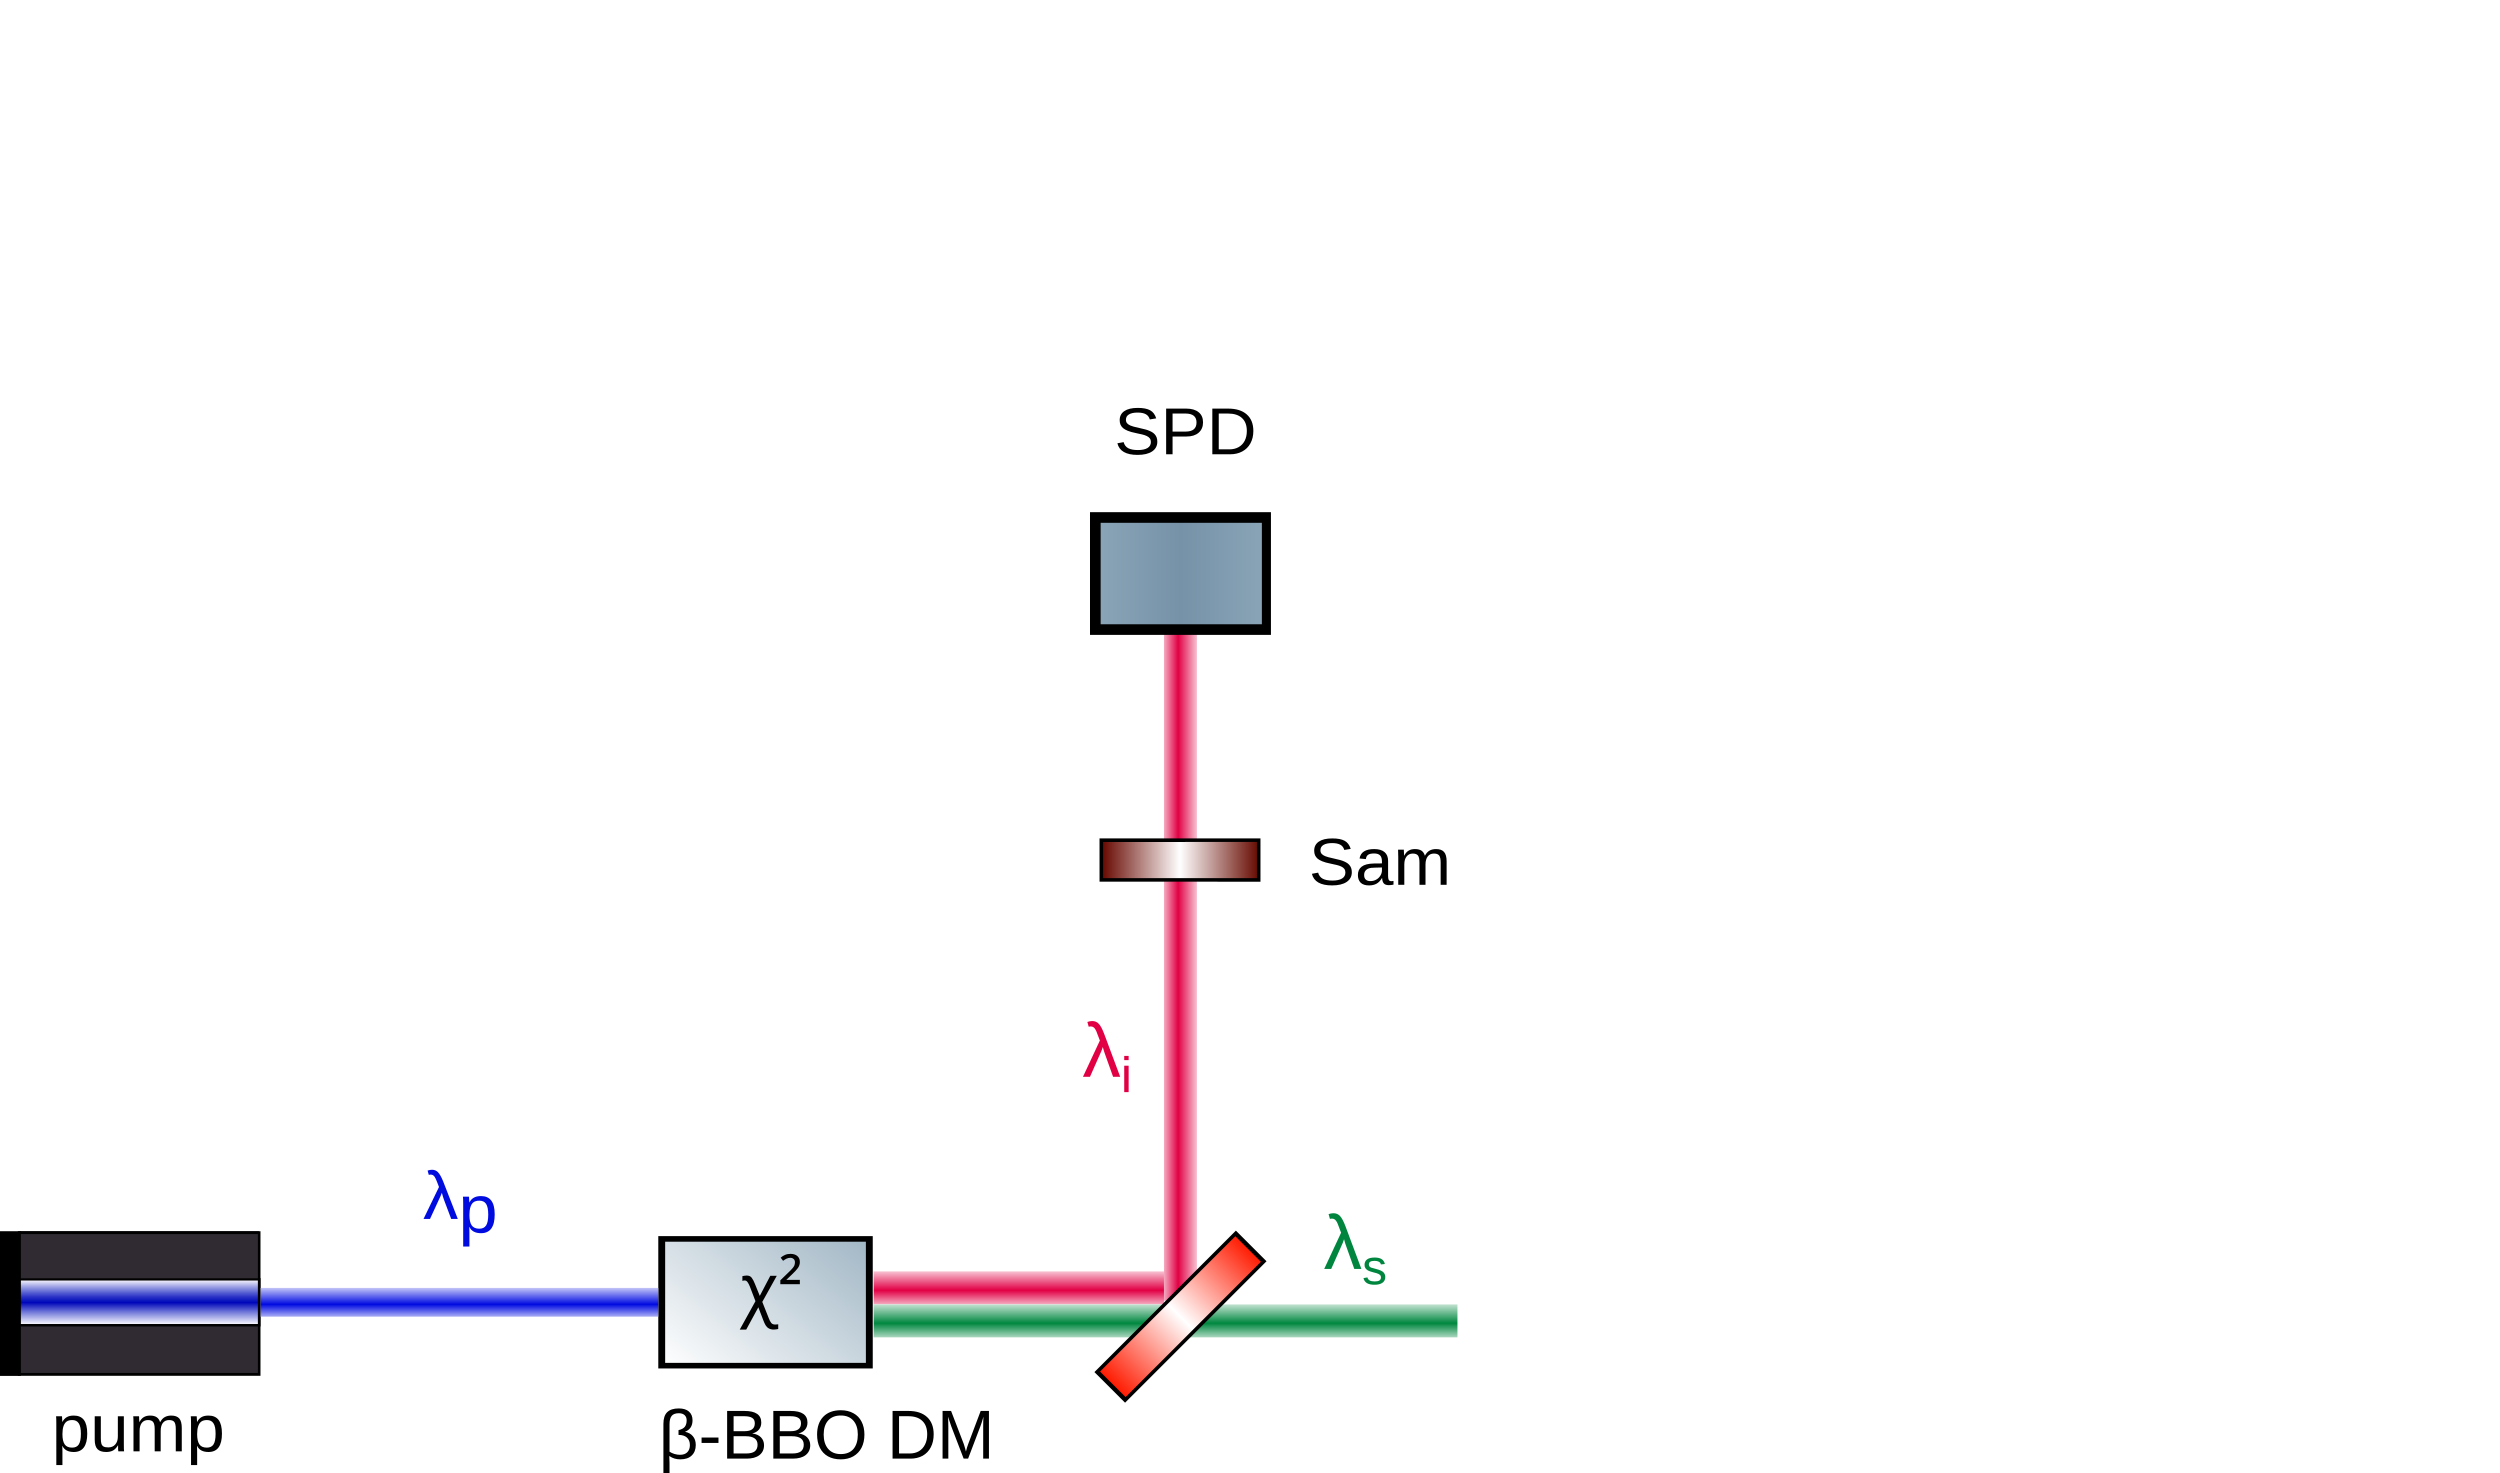
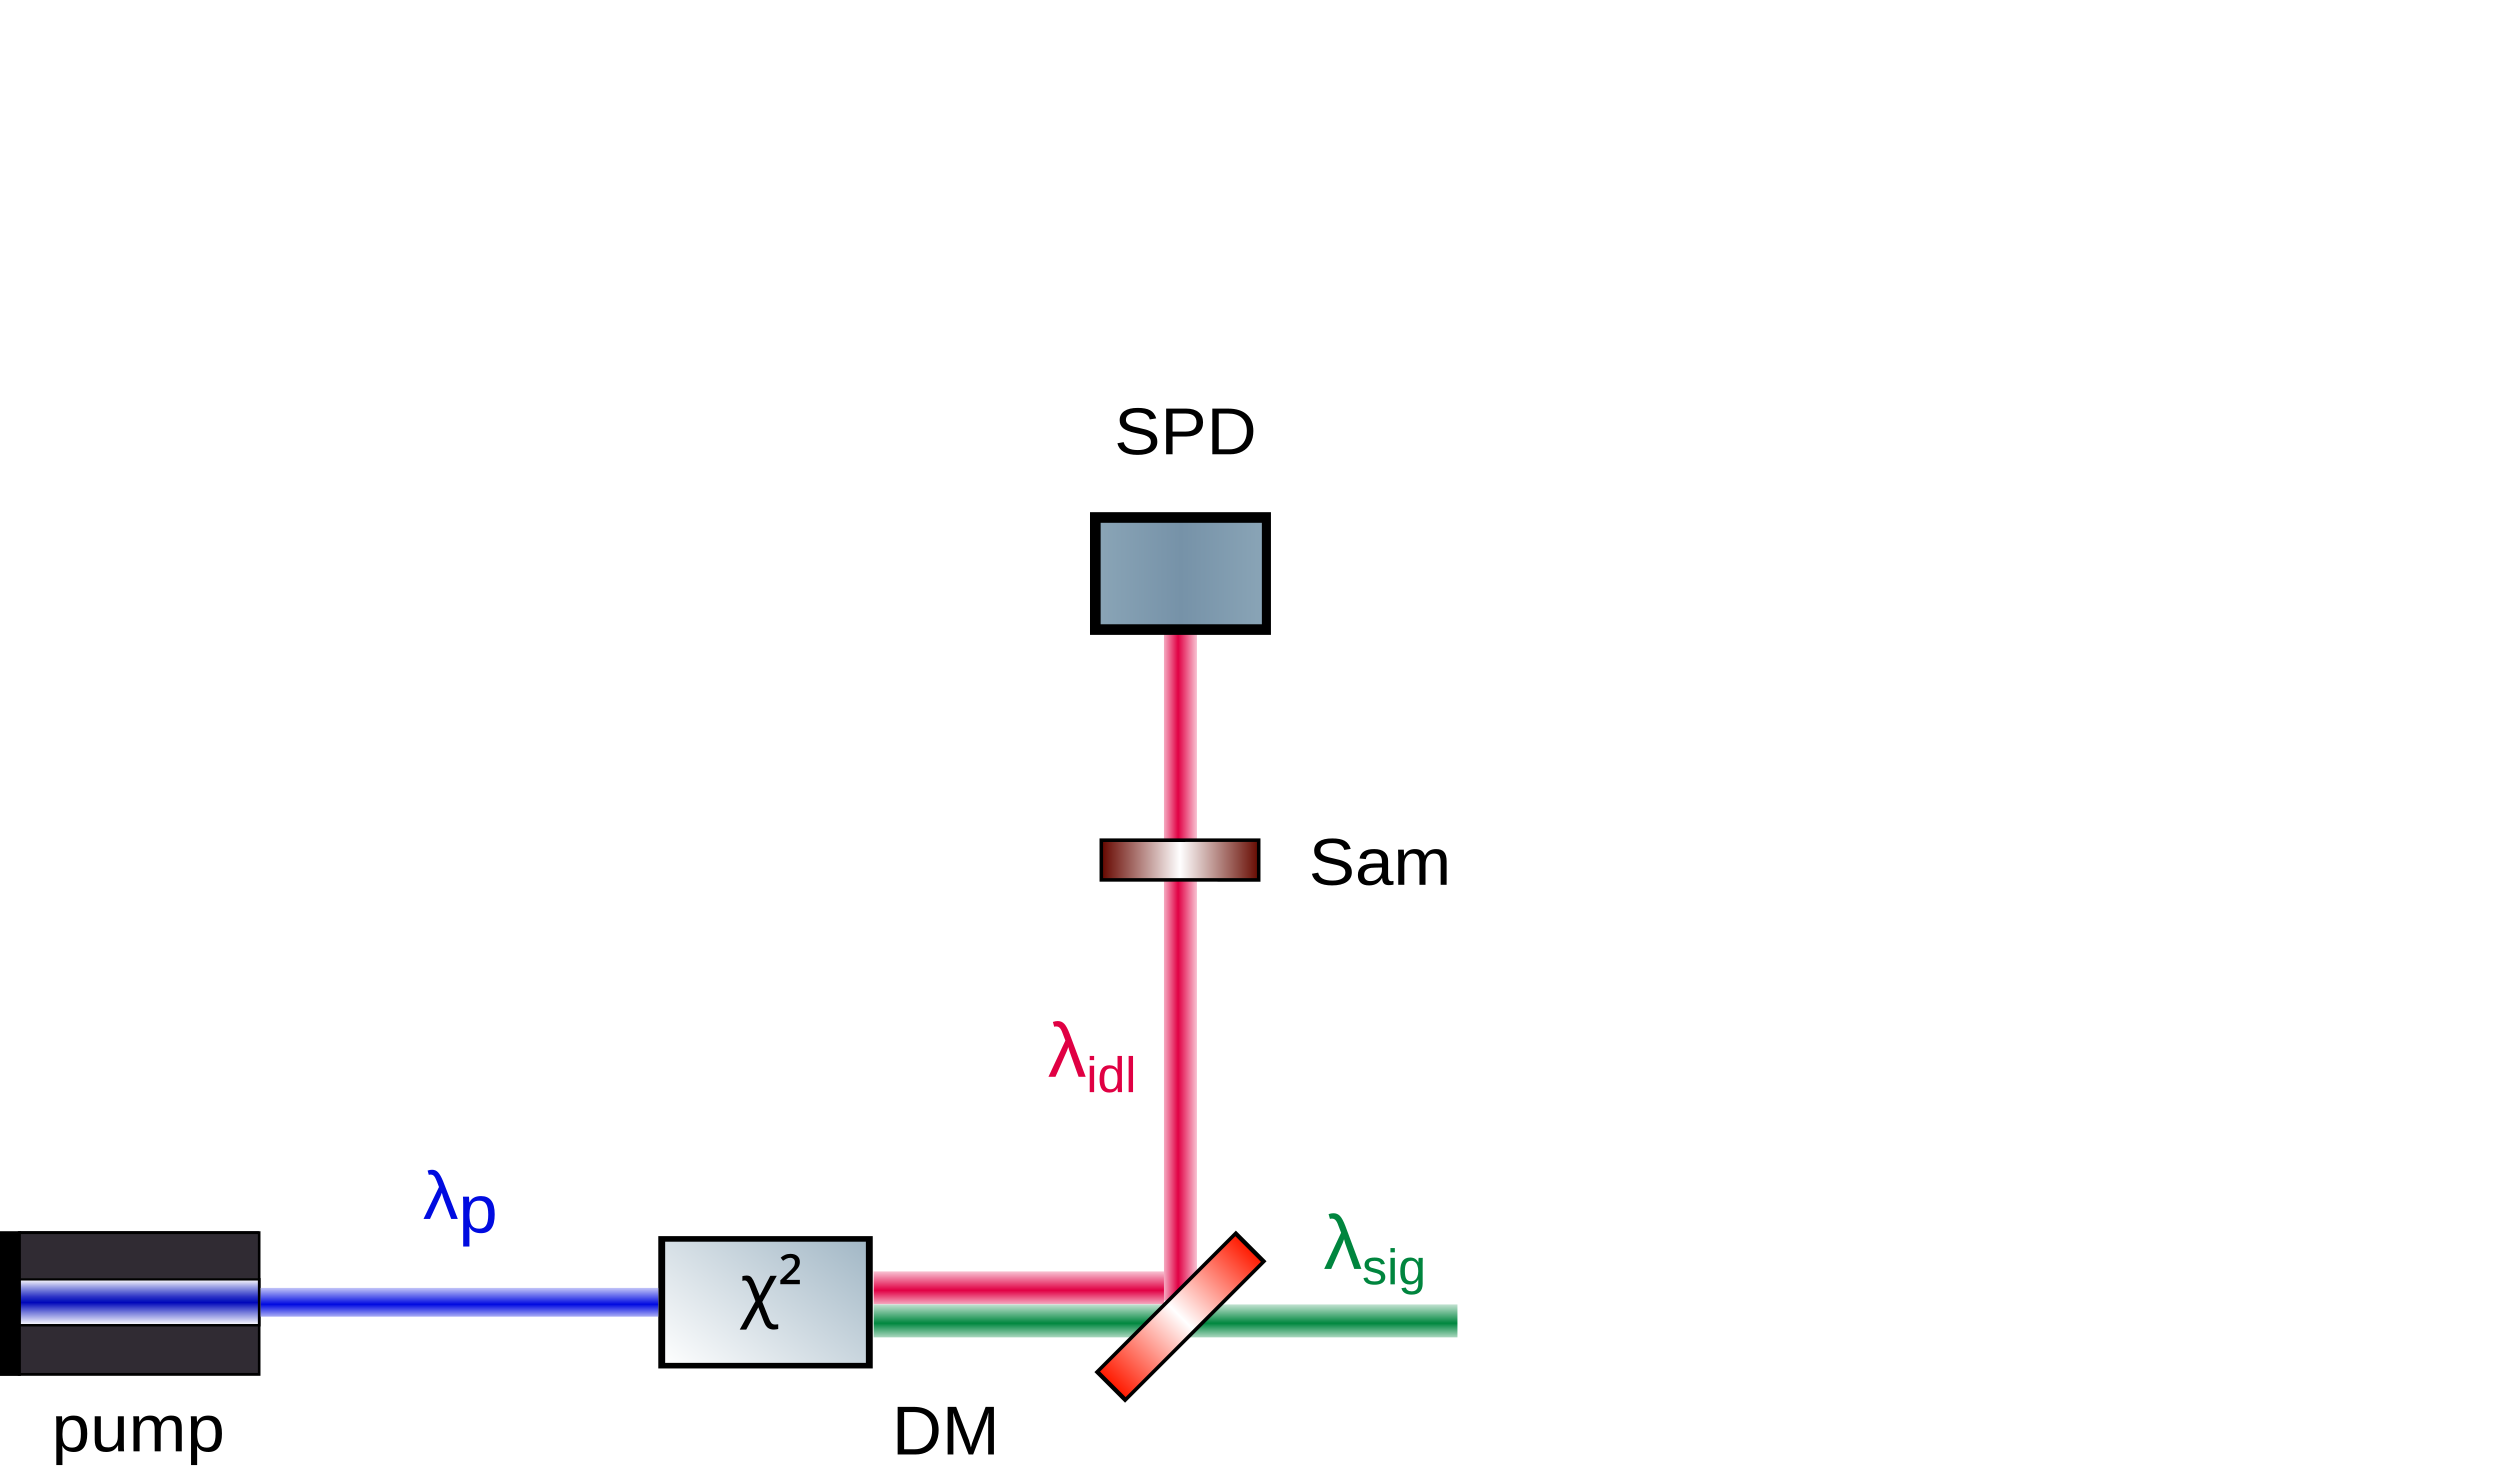
<svg xmlns="http://www.w3.org/2000/svg" xmlns:xlink="http://www.w3.org/1999/xlink" version="1.1" id="svg1" width="434.667" height="256" viewBox="0 0 434.667 256">
  <defs id="defs1">
    <linearGradient x1="350.087" y1="43.03" x2="350.087" y2="14.683" gradientUnits="userSpaceOnUse" gradientTransform="matrix(0.1552295,-2.4018577e-7,-4.8466206e-7,0.6365916,141.2165,-9.484972)" spreadMethod="pad" id="linearGradient168">
      <stop style="stop-color:#410900;stop-opacity:1;" offset="0" id="stop165" />
      <stop style="stop-color:#670800;stop-opacity:1;" offset="0.006" id="stop166" />
      <stop style="stop-opacity:1;stop-color:#ffffff" offset="0.5" id="stop167" />
      <stop style="stop-color:#660a00;stop-opacity:1;" offset="1" id="stop168" />
    </linearGradient>
    <linearGradient x1="28.722" y1="32.973" x2="28.722" y2="13.131" gradientUnits="userSpaceOnUse" gradientTransform="matrix(0.605566,0,0,0.301953,-37.26552,-176.7773)" spreadMethod="pad" id="linearGradient12">
      <stop style="stop-opacity:1;stop-color:#ffffff" offset="0" id="stop3" />
      <stop style="stop-opacity:1;stop-color:#fefcfc" offset="0.005" id="stop4" />
      <stop style="stop-opacity:1;stop-color:#a4a8e6" offset="0.15" id="stop5" />
      <stop style="stop-opacity:1;stop-color:#5e66d3" offset="0.277" id="stop6" />
      <stop style="stop-opacity:1;stop-color:#2b31c6" offset="0.382" id="stop7" />
      <stop style="stop-opacity:1;stop-color:#0c18bd" offset="0.462" id="stop8" />
      <stop style="stop-opacity:1;stop-color:#0007ba" offset="0.506" id="stop9" />
      <stop style="stop-opacity:1;stop-color:#6e75d8" offset="0.708" id="stop10" />
      <stop style="stop-opacity:1;stop-color:#d6d8f4" offset="0.91" id="stop11" />
      <stop style="stop-opacity:1;stop-color:#ffffff" offset="1" id="stop12" />
    </linearGradient>
    <linearGradient x1="1.792" y1="18.801" x2="26.575" y2="-5.982" gradientUnits="userSpaceOnUse" gradientTransform="matrix(1.193903,0,0,1.193903,85.84013,198.049)" spreadMethod="pad" id="linearGradient15">
      <stop style="stop-opacity:1;stop-color:#ffffff" offset="0" id="stop14" />
      <stop style="stop-opacity:1;stop-color:#89a4b6" offset="1" id="stop15" />
    </linearGradient>
    <linearGradient x1="149.166" y1="107.489" x2="149.166" y2="90.282" gradientUnits="userSpaceOnUse" gradientTransform="matrix(0,6.922132,-2.969693,0,498.9036,-865.0361)" spreadMethod="pad" id="linearGradient20">
      <stop style="stop-opacity:1;stop-color:#ffffff" offset="0" id="stop16" />
      <stop style="stop-opacity:1;stop-color:#ffffff" offset="0.42" id="stop17" />
      <stop style="stop-opacity:1;stop-color:#e10044" offset="0.492" id="stop18" />
      <stop style="stop-opacity:1;stop-color:#ffffff" offset="0.576" id="stop19" />
      <stop style="stop-opacity:1;stop-color:#ffffff" offset="1" id="stop20" />
    </linearGradient>
    <linearGradient x1="149.166" y1="107.489" x2="149.166" y2="90.282" gradientUnits="userSpaceOnUse" gradientTransform="matrix(0,1.818071,-2.22727,0,374.1777,-183.0314)" spreadMethod="pad" id="linearGradient25">
      <stop style="stop-opacity:1;stop-color:#ffffff" offset="0" id="stop21" />
      <stop style="stop-opacity:1;stop-color:#ffffff" offset="0.42" id="stop22" />
      <stop style="stop-opacity:1;stop-color:#e10044" offset="0.492" id="stop23" />
      <stop style="stop-opacity:1;stop-color:#ffffff" offset="0.576" id="stop24" />
      <stop style="stop-opacity:1;stop-color:#ffffff" offset="1" id="stop25" />
    </linearGradient>
    <linearGradient x1="-329.772" y1="-295.824" x2="-329.772" y2="-324.17" gradientUnits="userSpaceOnUse" gradientTransform="matrix(-0.601838,0,0,-0.6018385,-440.8268,-358.345)" spreadMethod="pad" id="linearGradient48">
      <stop style="stop-opacity:1;stop-color:#ffffff" offset="0" id="stop40" />
      <stop style="stop-opacity:1;stop-color:#c4c4c4" offset="0.131" id="stop41" />
      <stop style="stop-opacity:1;stop-color:#5c5c5c" offset="0.375" id="stop42" />
      <stop style="stop-opacity:1;stop-color:#1a1a1a" offset="0.544" id="stop43" />
      <stop style="stop-opacity:1;stop-color:#000000" offset="0.624" id="stop44" />
      <stop style="stop-opacity:1;stop-color:#151515" offset="0.666" id="stop45" />
      <stop style="stop-opacity:1;stop-color:#4c4c4c" offset="0.753" id="stop46" />
      <stop style="stop-opacity:1;stop-color:#a2a2a2" offset="0.876" id="stop47" />
      <stop style="stop-opacity:1;stop-color:#ffffff" offset="1" id="stop48" />
    </linearGradient>
    <linearGradient x1="-336.857" y1="-299.366" x2="-336.857" y2="-320.627" gradientUnits="userSpaceOnUse" gradientTransform="matrix(-0.601838,0,0,-0.6018385,-440.8268,-358.345)" spreadMethod="pad" id="linearGradient57">
      <stop style="stop-opacity:1;stop-color:#ffffff" offset="0" id="stop49" />
      <stop style="stop-opacity:1;stop-color:#c4c4c4" offset="0.131" id="stop50" />
      <stop style="stop-opacity:1;stop-color:#5c5c5c" offset="0.375" id="stop51" />
      <stop style="stop-opacity:1;stop-color:#1a1a1a" offset="0.544" id="stop52" />
      <stop style="stop-opacity:1;stop-color:#000000" offset="0.624" id="stop53" />
      <stop style="stop-opacity:1;stop-color:#151515" offset="0.666" id="stop54" />
      <stop style="stop-opacity:1;stop-color:#4c4c4c" offset="0.753" id="stop55" />
      <stop style="stop-opacity:1;stop-color:#a2a2a2" offset="0.876" id="stop56" />
      <stop style="stop-opacity:1;stop-color:#ffffff" offset="1" id="stop57" />
    </linearGradient>
    <linearGradient x1="-322.689" y1="-306.454" x2="-322.689" y2="-313.541" gradientUnits="userSpaceOnUse" gradientTransform="matrix(-0.601838,0,0,-0.6018385,-440.8268,-358.345)" spreadMethod="pad" id="linearGradient66">
      <stop style="stop-opacity:1;stop-color:#ffffff" offset="0" id="stop58" />
      <stop style="stop-opacity:1;stop-color:#c4c4c4" offset="0.131" id="stop59" />
      <stop style="stop-opacity:1;stop-color:#5c5c5c" offset="0.375" id="stop60" />
      <stop style="stop-opacity:1;stop-color:#1a1a1a" offset="0.544" id="stop61" />
      <stop style="stop-opacity:1;stop-color:#000000" offset="0.624" id="stop62" />
      <stop style="stop-opacity:1;stop-color:#151515" offset="0.666" id="stop63" />
      <stop style="stop-opacity:1;stop-color:#4c4c4c" offset="0.753" id="stop64" />
      <stop style="stop-opacity:1;stop-color:#a2a2a2" offset="0.876" id="stop65" />
      <stop style="stop-opacity:1;stop-color:#ffffff" offset="1" id="stop66" />
    </linearGradient>
    <linearGradient x1="-329.772" y1="-295.824" x2="-329.772" y2="-324.17" gradientUnits="userSpaceOnUse" gradientTransform="matrix(-0.6018385,0,0,-0.601838,-132.3832,-340.501)" spreadMethod="pad" id="linearGradient75">
      <stop style="stop-opacity:1;stop-color:#ffffff" offset="0" id="stop67" />
      <stop style="stop-opacity:1;stop-color:#c4c4c4" offset="0.131" id="stop68" />
      <stop style="stop-opacity:1;stop-color:#5c5c5c" offset="0.375" id="stop69" />
      <stop style="stop-opacity:1;stop-color:#1a1a1a" offset="0.544" id="stop70" />
      <stop style="stop-opacity:1;stop-color:#000000" offset="0.624" id="stop71" />
      <stop style="stop-opacity:1;stop-color:#151515" offset="0.666" id="stop72" />
      <stop style="stop-opacity:1;stop-color:#4c4c4c" offset="0.753" id="stop73" />
      <stop style="stop-opacity:1;stop-color:#a2a2a2" offset="0.876" id="stop74" />
      <stop style="stop-opacity:1;stop-color:#ffffff" offset="1" id="stop75" />
    </linearGradient>
    <linearGradient x1="-336.857" y1="-299.366" x2="-336.857" y2="-320.627" gradientUnits="userSpaceOnUse" gradientTransform="matrix(-0.6018385,0,0,-0.601838,-132.3832,-340.501)" spreadMethod="pad" id="linearGradient84">
      <stop style="stop-opacity:1;stop-color:#ffffff" offset="0" id="stop76" />
      <stop style="stop-opacity:1;stop-color:#c4c4c4" offset="0.131" id="stop77" />
      <stop style="stop-opacity:1;stop-color:#5c5c5c" offset="0.375" id="stop78" />
      <stop style="stop-opacity:1;stop-color:#1a1a1a" offset="0.544" id="stop79" />
      <stop style="stop-opacity:1;stop-color:#000000" offset="0.624" id="stop80" />
      <stop style="stop-opacity:1;stop-color:#151515" offset="0.666" id="stop81" />
      <stop style="stop-opacity:1;stop-color:#4c4c4c" offset="0.753" id="stop82" />
      <stop style="stop-opacity:1;stop-color:#a2a2a2" offset="0.876" id="stop83" />
      <stop style="stop-opacity:1;stop-color:#ffffff" offset="1" id="stop84" />
    </linearGradient>
    <linearGradient x1="-322.689" y1="-306.454" x2="-322.689" y2="-313.541" gradientUnits="userSpaceOnUse" gradientTransform="matrix(-0.6018385,0,0,-0.601838,-132.3832,-340.501)" spreadMethod="pad" id="linearGradient93">
      <stop style="stop-opacity:1;stop-color:#ffffff" offset="0" id="stop85" />
      <stop style="stop-opacity:1;stop-color:#c4c4c4" offset="0.131" id="stop86" />
      <stop style="stop-opacity:1;stop-color:#5c5c5c" offset="0.375" id="stop87" />
      <stop style="stop-opacity:1;stop-color:#1a1a1a" offset="0.544" id="stop88" />
      <stop style="stop-opacity:1;stop-color:#000000" offset="0.624" id="stop89" />
      <stop style="stop-opacity:1;stop-color:#151515" offset="0.666" id="stop90" />
      <stop style="stop-opacity:1;stop-color:#4c4c4c" offset="0.753" id="stop91" />
      <stop style="stop-opacity:1;stop-color:#a2a2a2" offset="0.876" id="stop92" />
      <stop style="stop-opacity:1;stop-color:#ffffff" offset="1" id="stop93" />
    </linearGradient>
    <linearGradient x1="149.166" y1="107.489" x2="149.166" y2="90.282" gradientUnits="userSpaceOnUse" gradientTransform="matrix(3.059631,0,0,1.942828,-396.4792,-22.30023)" spreadMethod="pad" id="linearGradient98">
      <stop style="stop-opacity:1;stop-color:#ffffff" offset="0" id="stop94" />
      <stop style="stop-opacity:1;stop-color:#ffffff" offset="0.42" id="stop95" />
      <stop style="stop-opacity:1;stop-color:#000ae1" offset="0.492" id="stop96" />
      <stop style="stop-opacity:1;stop-color:#ffffff" offset="0.576" id="stop97" />
      <stop style="stop-opacity:1;stop-color:#ffffff" offset="1" id="stop98" />
    </linearGradient>
    <linearGradient x1="149.166" y1="107.489" x2="149.166" y2="90.282" gradientUnits="userSpaceOnUse" gradientTransform="matrix(2.234238,0,0,2.22716,-200.4171,-52.29393)" spreadMethod="pad" id="linearGradient103">
      <stop style="stop-opacity:1;stop-color:#ffffff" offset="0" id="stop99" />
      <stop style="stop-opacity:1;stop-color:#ffffff" offset="0.42" id="stop100" />
      <stop style="stop-opacity:1;stop-color:#e10044" offset="0.492" id="stop101" />
      <stop style="stop-opacity:1;stop-color:#ffffff" offset="0.576" id="stop102" />
      <stop style="stop-opacity:1;stop-color:#ffffff" offset="1" id="stop103" />
    </linearGradient>
    <linearGradient x1="149.166" y1="107.489" x2="149.166" y2="90.282" gradientUnits="userSpaceOnUse" gradientTransform="matrix(2.234239,0,0,2.227173,-200.4172,-47.99099)" spreadMethod="pad" id="linearGradient108">
      <stop style="stop-opacity:1;stop-color:#ffffff" offset="0" id="stop104" />
      <stop style="stop-opacity:1;stop-color:#ffffff" offset="0.42" id="stop105" />
      <stop style="stop-opacity:1;stop-color:#00873f" offset="0.492" id="stop106" />
      <stop style="stop-opacity:1;stop-color:#ffffff" offset="0.576" id="stop107" />
      <stop style="stop-opacity:1;stop-color:#ffffff" offset="1" id="stop108" />
    </linearGradient>
    <linearGradient x1="149.166" y1="107.489" x2="149.166" y2="90.282" gradientUnits="userSpaceOnUse" gradientTransform="matrix(2.075032,0,0,2.227173,-137.0503,-47.99098)" spreadMethod="pad" id="linearGradient113">
      <stop style="stop-opacity:1;stop-color:#ffffff" offset="0" id="stop109" />
      <stop style="stop-opacity:1;stop-color:#ffffff" offset="0.42" id="stop110" />
      <stop style="stop-opacity:1;stop-color:#00873f" offset="0.492" id="stop111" />
      <stop style="stop-opacity:1;stop-color:#ffffff" offset="0.576" id="stop112" />
      <stop style="stop-opacity:1;stop-color:#ffffff" offset="1" id="stop113" />
    </linearGradient>
    <linearGradient x1="149.166" y1="107.489" x2="149.166" y2="90.282" gradientUnits="userSpaceOnUse" gradientTransform="matrix(2.427121,0,0,2.227173,-147.0534,-47.99099)" spreadMethod="pad" id="linearGradient118">
      <stop style="stop-opacity:1;stop-color:#ffffff" offset="0" id="stop114" />
      <stop style="stop-opacity:1;stop-color:#ffffff" offset="0.42" id="stop115" />
      <stop style="stop-opacity:1;stop-color:#00873f" offset="0.492" id="stop116" />
      <stop style="stop-opacity:1;stop-color:#ffffff" offset="0.576" id="stop117" />
      <stop style="stop-opacity:1;stop-color:#ffffff" offset="1" id="stop118" />
    </linearGradient>
    <linearGradient x1="184.927" y1="131.409" x2="192.321" y2="131.409" gradientUnits="userSpaceOnUse" gradientTransform="matrix(2.843331,0,0,0.336977,-222.0177,127.1113)" spreadMethod="pad" id="linearGradient130">
      <stop style="stop-opacity:1;stop-color:#89a4b6" offset="0" id="stop127" />
      <stop style="stop-opacity:1;stop-color:#89a4b6" offset="0.006" id="stop128" />
      <stop style="stop-opacity:1;stop-color:#7692a8" offset="0.5" id="stop129" />
      <stop style="stop-opacity:1;stop-color:#89a4b6" offset="1" id="stop130" />
    </linearGradient>
    <linearGradient x1="3.209" y1="23.051" x2="3.209" y2="0.375" gradientUnits="userSpaceOnUse" gradientTransform="matrix(0.752298,0,0,0.7522979,189.7509,163.4407)" spreadMethod="pad" id="linearGradient152">
      <stop style="stop-opacity:1;stop-color:#89a4b6" offset="0" id="stop149" />
      <stop style="stop-opacity:1;stop-color:#89a4b6" offset="0.006" id="stop150" />
      <stop style="stop-opacity:1;stop-color:#ffffff" offset="0.5" id="stop151" />
      <stop style="stop-opacity:1;stop-color:#89a4b6" offset="1" id="stop152" />
    </linearGradient>
    <linearGradient x1="3.209" y1="23.051" x2="3.209" y2="0.375" gradientUnits="userSpaceOnUse" gradientTransform="matrix(0.7522979,0,0,0.752298,-107.8529,145.1216)" spreadMethod="pad" id="linearGradient156">
      <stop style="stop-opacity:1;stop-color:#89a4b6" offset="0" id="stop153" />
      <stop style="stop-opacity:1;stop-color:#89a4b6" offset="0.006" id="stop154" />
      <stop style="stop-opacity:1;stop-color:#ffffff" offset="0.5" id="stop155" />
      <stop style="stop-opacity:1;stop-color:#89a4b6" offset="1" id="stop156" />
    </linearGradient>
    <linearGradient x1="184.927" y1="131.409" x2="192.321" y2="131.409" gradientUnits="userSpaceOnUse" gradientTransform="matrix(3.791108,0,0,0.4493027,-509.7173,40.67812)" spreadMethod="pad" id="linearGradient160">
      <stop style="stop-opacity:1;stop-color:#89a4b6" offset="0" id="stop157" />
      <stop style="stop-opacity:1;stop-color:#89a4b6" offset="0.006" id="stop158" />
      <stop style="stop-opacity:1;stop-color:#7692a8" offset="0.5" id="stop159" />
      <stop style="stop-opacity:1;stop-color:#89a4b6" offset="1" id="stop160" />
    </linearGradient>
    <linearGradient x1="350.087" y1="43.03" x2="350.087" y2="14.683" gradientUnits="userSpaceOnUse" gradientTransform="matrix(0.1552295,-2.4018577e-7,-4.8466206e-7,0.6365916,141.2165,-9.484972)" spreadMethod="pad" id="linearGradient164">
      <stop style="stop-opacity:1;stop-color:#ff1a00" offset="0" id="stop161" />
      <stop style="stop-opacity:1;stop-color:#ff1a00" offset="0.006" id="stop162" />
      <stop style="stop-opacity:1;stop-color:#ffffff" offset="0.5" id="stop163" />
      <stop style="stop-opacity:1;stop-color:#ff1a00" offset="1" id="stop164" />
    </linearGradient>
    <linearGradient xlink:href="#linearGradient168" id="linearGradient165" gradientUnits="userSpaceOnUse" gradientTransform="matrix(5.3055464e-6,0.2436907,-0.9653114,-3.0158104e-5,233.0164,64.22402)" x1="350.087" y1="43.03" x2="350.087" y2="14.683" spreadMethod="pad" />
  </defs>
  <g id="g1">
    <path id="path1" d="m 2.523,172.805 h 31.242 v 6.414 H 2.523 Z" style="fill:#302b33;fill-opacity:1;fill-rule:nonzero;stroke:none" transform="scale(1.333333)" />
    <path id="path2" d="m 2.523,160.547 h 31.242 v 6.113 H 2.523 Z" style="fill:#302b33;fill-opacity:1;fill-rule:nonzero;stroke:none" transform="scale(1.333333)" />
    <path id="path3" d="M -2.708,-166.82 H -37.04 v -5.992 h 34.332 z" style="fill:url(#linearGradient12);fill-opacity:1;fill-rule:nonzero;stroke:#010101;stroke-width:0.321;stroke-linecap:butt;stroke-linejoin:miter;stroke-miterlimit:4;stroke-dasharray:none;stroke-opacity:1" transform="scale(-1.217444,-1.333333)" />
    <path id="path12" d="m -0.197,-160.75 h -2.571 v -18.469 h 2.571 z" style="fill:#000000;fill-opacity:1;fill-rule:nonzero;stroke:#000000;stroke-width:0.398;stroke-linecap:butt;stroke-linejoin:miter;stroke-miterlimit:4;stroke-dasharray:none;stroke-opacity:1" transform="scale(-1.217444,-1.333333)" />
    <path id="path13" d="m -2.734,-160.738 h -34.28 v -18.48 h 34.28 z" style="fill:none;stroke:#000000;stroke-width:0.372;stroke-linecap:butt;stroke-linejoin:miter;stroke-miterlimit:4;stroke-dasharray:none;stroke-opacity:1" transform="scale(-1.217444,-1.333333)" />
    <path id="path14" d="m 86.289,198.498 h 27.07 v 20.307 h -27.07 z" style="fill:url(#linearGradient15);fill-opacity:1;fill-rule:nonzero;stroke:#000000;stroke-width:0.895;stroke-linecap:butt;stroke-linejoin:miter;stroke-miterlimit:4;stroke-dasharray:none;stroke-opacity:1" transform="scale(1.333333,1.085181)" />
    <path id="path20" d="m 202.375,108.869 h 5.74 v 117.276 h -5.74 z" style="fill:url(#linearGradient20);stroke:none;stroke-width:1.588" />
    <path id="path98" d="m 33.992,167.941 h 51.84 v 3.754 h -51.84 z" transform="scale(1.333333)" style="fill:url(#linearGradient98);stroke:none" />
    <path id="path103" d="m 113.926,165.789 h 37.855 v 4.305 h -37.855 z" transform="scale(1.333333)" style="fill:url(#linearGradient103);stroke:none" />
    <path id="path108" d="m 113.926,170.094 h 37.855 v 4.301 h -37.855 z" transform="scale(1.333333)" style="fill:url(#linearGradient108);stroke:none" />
    <path id="path113" d="m 154.895,170.094 h 35.156 v 4.301 h -35.156 z" transform="scale(1.333333)" style="fill:url(#linearGradient113);stroke:none" />
    <text id="text130" xml:space="preserve" transform="matrix(1.333333,0,0,1.333268,128.7449,228.2739)">
      <tspan id="tspan130" style="font-variant:normal;font-weight:normal;font-size:9.028px;font-family:'Book Antiqua';writing-mode:lr-tb;fill:#000000;fill-opacity:1;fill-rule:nonzero;stroke:none" x="0" y="0">χ²</tspan>
    </text>
    <text id="text132" xml:space="preserve" transform="matrix(1.333333,0,0,1.27863,8.979329,252.3338)">
      <tspan id="tspan132" style="font-variant:normal;font-weight:normal;font-size:9.03px;font-family:Arial;writing-mode:lr-tb;fill:#000000;fill-opacity:1;fill-rule:nonzero;stroke:none" x="0" y="0">pump</tspan>
    </text>
    <text id="text132-2" xml:space="preserve" transform="scale(1.021168,0.9792713)" x="222.836" y="157.094" style="font-size:15.668px;stroke-width:1.306">
      <tspan id="tspan132-3" style="font-variant:normal;font-weight:normal;font-size:11.79px;font-family:Arial;writing-mode:lr-tb;fill:#000000;fill-opacity:1;fill-rule:nonzero;stroke:none;stroke-width:1.306" x="222.836" y="157.094">Sam</tspan>
    </text>
    <text id="text132-8" xml:space="preserve" transform="scale(1.021168,0.9792713)" x="189.718" y="80.659" style="font-size:15.668px;stroke-width:1.306">
      <tspan id="tspan132-2" style="font-variant:normal;font-weight:normal;font-size:11.79px;font-family:Arial;writing-mode:lr-tb;fill:#000000;fill-opacity:1;fill-rule:nonzero;stroke:none;stroke-width:1.306" x="189.718" y="80.659">SPD</tspan>
    </text>
    <text id="text133" xml:space="preserve" transform="matrix(1.333333,0,0,1.27863,73.55402,211.9338)">
      <tspan id="tspan133" style="font-variant:normal;font-weight:normal;font-size:9.218px;font-family:Arial;writing-mode:lr-tb;fill:#000be0;fill-opacity:1;fill-rule:nonzero;stroke:none" x="0" y="0">λ</tspan>
      <tspan id="tspan134" style="font-variant:normal;font-weight:normal;font-size:9.218px;font-family:Arial;writing-mode:lr-tb;fill:#000be0;fill-opacity:1;fill-rule:nonzero;stroke:none" x="4.609" y="1.844">p</tspan>
    </text>
-     <text id="text134" xml:space="preserve" transform="matrix(1.333333,0,0,1.333268,114.512,253.608)">
-       <tspan id="tspan135" style="font-variant:normal;font-weight:normal;font-size:9.028px;font-family:Arial;writing-mode:lr-tb;fill:#000000;fill-opacity:1;fill-rule:nonzero;stroke:none" x="0" dx="0 0 0 0 0 0 31.251" y="0" dy="0 0 0 0 0 0 0.84">β-BBO DM</tspan>
+     <text id="text134" xml:space="preserve" transform="scale(1.000025,0.9999753)" x="151.739" y="252.887" style="font-size:16px;stroke-width:1.333">
+       <tspan id="tspan135" style="font-variant:normal;font-weight:normal;font-size:12.037px;font-family:Arial;writing-mode:lr-tb;fill:#000000;fill-opacity:1;fill-rule:nonzero;stroke:none;stroke-width:1.333" x="151.739" dx="0 41.667" y="252.887" dy="0 1.12"> DM</tspan>
    </text>
    <text id="text139" xml:space="preserve" transform="scale(1.000025,0.9999753)" x="230.134" y="220.63" style="font-size:16px;stroke-width:1.333">
      <tspan id="tspan140" style="font-variant:normal;font-weight:normal;font-size:13.374px;font-family:Arial;writing-mode:lr-tb;fill:#00853e;fill-opacity:1;fill-rule:nonzero;stroke:none;stroke-width:1.333" x="230.134" y="220.63">λ</tspan>
    </text>
    <text id="text140" xml:space="preserve" transform="scale(1.000025,0.9999753)" x="236.821" y="223.305" style="font-size:16px;stroke-width:1.333">
-       <tspan id="tspan141" style="font-variant:normal;font-weight:normal;font-size:8.693px;font-family:Arial;writing-mode:lr-tb;fill:#00853e;fill-opacity:1;fill-rule:nonzero;stroke:none;stroke-width:1.333" x="236.821" y="223.305">s</tspan>
+       <tspan id="tspan141" style="font-variant:normal;font-weight:normal;font-size:8.693px;font-family:Arial;writing-mode:lr-tb;fill:#00853e;fill-opacity:1;fill-rule:nonzero;stroke:none;stroke-width:1.333" x="236.821" y="223.305">sig</tspan>
    </text>
    <text id="text141" xml:space="preserve" transform="scale(1.000025,0.9999753)" x="241.167" y="220.63" style="font-size:16px;stroke-width:1.333">
      <tspan id="tspan142" style="font-variant:normal;font-weight:normal;font-size:13.374px;font-family:Arial;writing-mode:lr-tb;fill:#00853e;fill-opacity:1;fill-rule:nonzero;stroke:none;stroke-width:1.333" x="241.167" y="220.63"> </tspan>
    </text>
-     <text id="text142" xml:space="preserve" transform="scale(1.000025,0.9999753)" x="188.195" y="187.217" style="font-size:16px;stroke-width:1.333">
-       <tspan id="tspan143" style="font-variant:normal;font-weight:normal;font-size:13.374px;font-family:Arial;writing-mode:lr-tb;fill:#e00043;fill-opacity:1;fill-rule:nonzero;stroke:none;stroke-width:1.333" x="188.195" y="187.217">λ</tspan>
-     </text>
-     <text id="text143" xml:space="preserve" transform="scale(1.000025,0.9999753)" x="194.882" y="189.891" style="font-size:16px;stroke-width:1.333">
-       <tspan id="tspan144" style="font-variant:normal;font-weight:normal;font-size:8.693px;font-family:Arial;writing-mode:lr-tb;fill:#e00043;fill-opacity:1;fill-rule:nonzero;stroke:none;stroke-width:1.333" x="194.882" y="189.891">i</tspan>
-     </text>
-     <text id="text144" xml:space="preserve" transform="scale(1.000025,0.9999753)" x="196.813" y="187.217" style="font-size:16px;stroke-width:1.333">
-       <tspan id="tspan145" style="font-variant:normal;font-weight:normal;font-size:13.374px;font-family:Arial;writing-mode:lr-tb;fill:#e00043;fill-opacity:1;fill-rule:nonzero;stroke:none;stroke-width:1.333" x="196.813" y="187.217"> </tspan>
+     <text id="text142" xml:space="preserve" transform="scale(1.000025,0.9999753)" x="182.195" y="187.217" style="font-size:16px;stroke-width:1.333">
+       <tspan id="tspan143" style="font-variant:normal;font-weight:normal;font-size:13.374px;font-family:Arial;writing-mode:lr-tb;fill:#e00043;fill-opacity:1;fill-rule:nonzero;stroke:none;stroke-width:1.333" x="182.195" y="187.217">λ</tspan>
+     </text>
+     <text id="text143" xml:space="preserve" transform="scale(1.000025,0.9999753)" x="188.882" y="189.891" style="font-size:16px;stroke-width:1.333">
+       <tspan id="tspan144" style="font-variant:normal;font-weight:normal;font-size:8.693px;font-family:Arial;writing-mode:lr-tb;fill:#e00043;fill-opacity:1;fill-rule:nonzero;stroke:none;stroke-width:1.333" x="188.882" y="189.891">idl</tspan>
+     </text>
+     <text id="text144" xml:space="preserve" transform="scale(1.000025,0.9999753)" x="190.814" y="187.217" style="font-size:16px;stroke-width:1.333">
+       <tspan id="tspan145" style="font-variant:normal;font-weight:normal;font-size:13.374px;font-family:Arial;writing-mode:lr-tb;fill:#e00043;fill-opacity:1;fill-rule:nonzero;stroke:none;stroke-width:1.333" x="190.814" y="187.217"> </tspan>
    </text>
    <path id="path156" d="m 191.031,90.567 h 28.427 v 18.302 h -28.427 z" style="fill:none;stroke:#000000;stroke-width:3.033;stroke-linecap:butt;stroke-linejoin:miter;stroke-miterlimit:4;stroke-dasharray:none;stroke-opacity:1" />
    <path id="path160" d="m 191.365,90.9 h 28.031 v 17.64 h -28.031 z" style="fill:url(#linearGradient160);stroke:none;stroke-width:1.333" />
    <path id="path161" d="m 193.36,-0.139 h 4.401 l -0.001,18.046 -4.399,0.002 z" style="fill:url(#linearGradient164);fill-opacity:1;fill-rule:nonzero;stroke:#000000;stroke-width:0.399;stroke-linecap:butt;stroke-linejoin:miter;stroke-miterlimit:4;stroke-dasharray:none;stroke-opacity:1" transform="matrix(1.110096,1.11004,-1.333333,1.333268,0,0)" />
    <path id="path161-2" d="m 218.846,146.082 1.4e-4,6.909 -27.364,-0.002 -0.003,-6.906 z" style="fill:url(#linearGradient165);fill-opacity:1;fill-rule:nonzero;stroke:#000000;stroke-width:0.615;stroke-linecap:butt;stroke-linejoin:miter;stroke-miterlimit:4;stroke-dasharray:none;stroke-opacity:1" />
  </g>
</svg>
